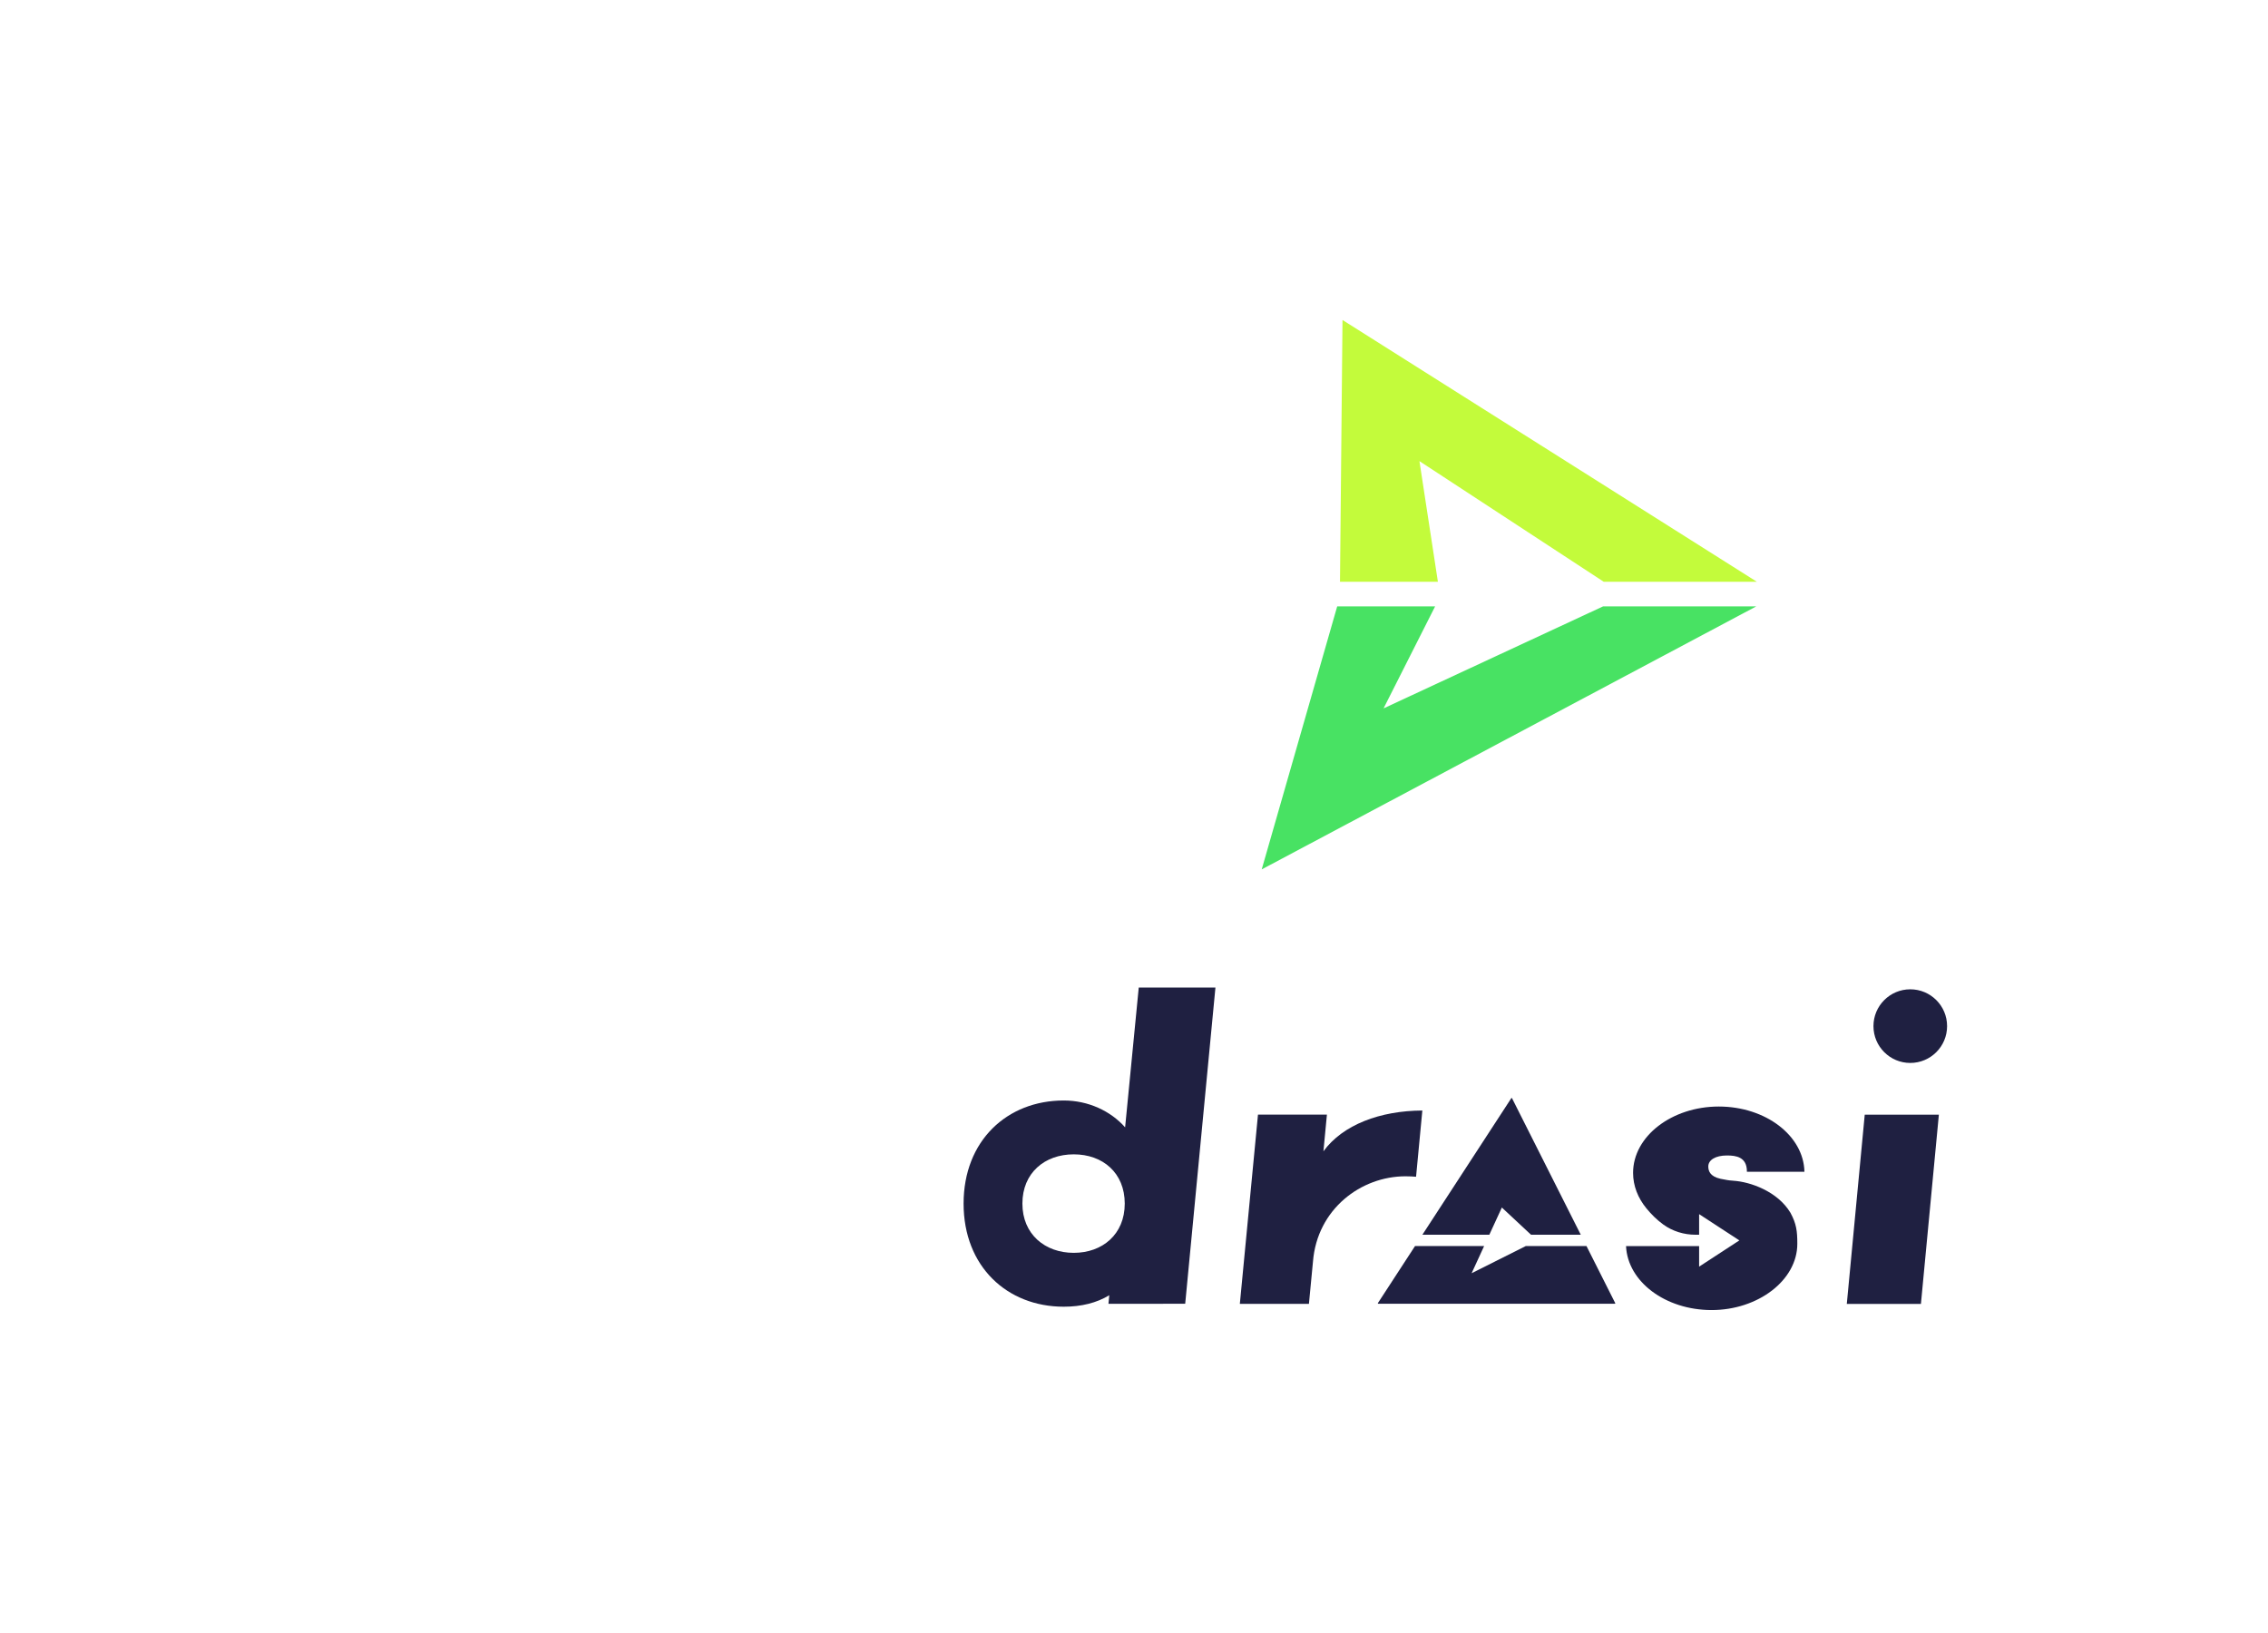
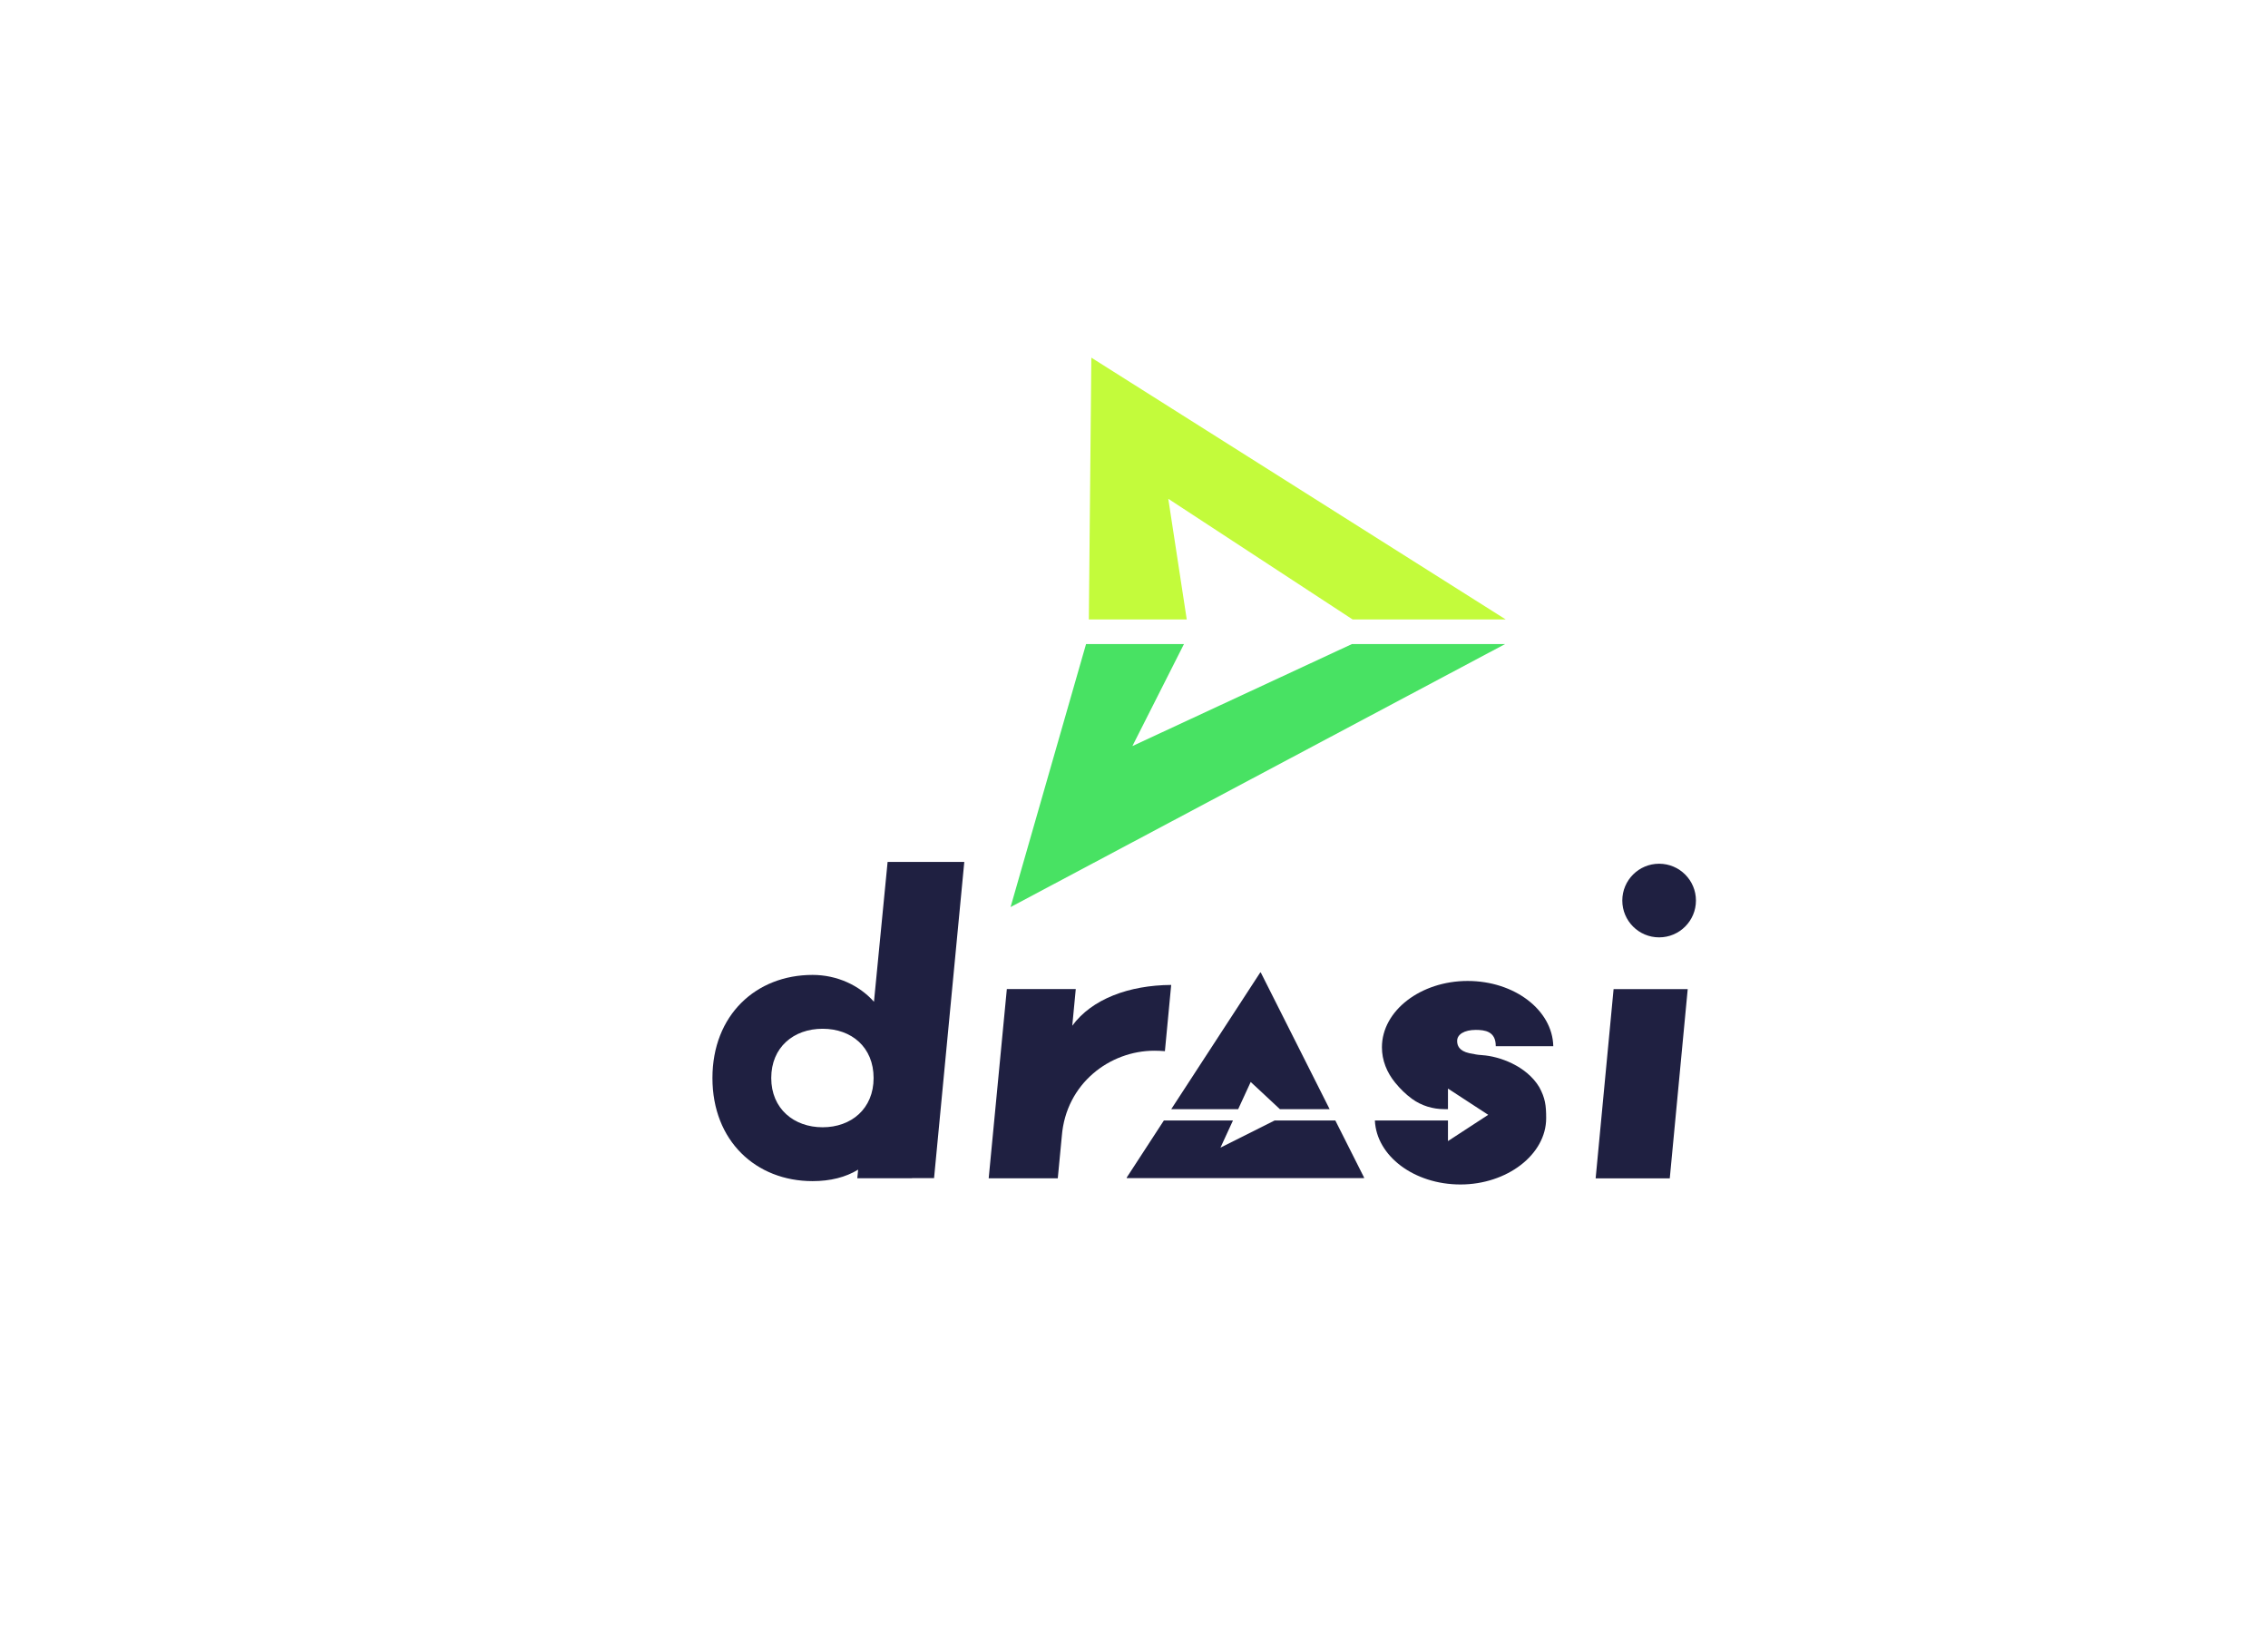
<svg xmlns="http://www.w3.org/2000/svg" id="Layer_1" viewBox="0 0 1806.09 1300">
  <defs>
    <style>
      .cls-1 {
        fill: #1f2041;
      }

      .cls-2 {
        fill: #c3fb3b;
      }

      .cls-3 {
        fill: #48e263;
      }
    </style>
  </defs>
-   <g transform="translate(750, 0)">
+   <g transform="translate(550,30)">
    <polygon class="cls-2" points="395.05 463.28 380.35 367.2 527.12 463.28 649.07 463.28 319.08 254.81 317.08 463.28 395.05 463.28" />
    <polygon class="cls-3" points="526.58 482.88 351.77 564.1 392.83 482.88 314.86 482.88 254.75 692.31 648.56 482.88 526.58 482.88" />
  </g>
-   <g transform="translate(0, 450)">
+   <g transform="translate(-200, 350)">
    <path class="cls-1" d="M1529.7,588.35h-59.03s0,0,0,0l14.29-150.7s0,0,0,0h59.03s0,0,0,0l-14.29,150.7s0,0,0,0Z" />
    <path class="cls-1" d="M1132.67,434.32c-33.74.21-63.29,11.29-78.78,32.48l2.78-29.2s0,0,0,0h-54.89s-14.45,150.68-14.45,150.68c0,0,0,0,0,0h55.02s0,0,0,0l3.23-33.75c3.38-41.81,38.28-67.83,73.65-67.83,2.96,0,5.62.15,8.43.36l5-52.73Z" />
    <circle class="cls-1" cx="1521.22" cy="367.12" r="29.32" />
    <path class="cls-1" d="M967.89,336.38h-61.06l-10.86,111.34c-11.56-13.04-29.33-21.38-48.9-21.38-45.05,0-79.73,32.01-79.73,82.11s34.68,82.1,79.73,82.1c14.15,0,26.31-3.06,36.29-9.14l-.66,6.84h43.58v-.07h17.54l24.08-251.79ZM814.17,508.44c0-24.48,17.78-39.22,40.9-39.22s40.61,14.74,40.61,39.22-17.78,39.22-40.61,39.22-40.9-14.74-40.9-39.22Z" />
    <g>
      <path class="cls-1" d="M1186.01,533.23l9.97-21.65,23.23,21.65h39.61l-54.78-108.77c-.11-.2-.4-.2-.51,0l-70.82,108.77h53.3Z" />
      <path class="cls-1" d="M1215.04,542.25l-43.14,21.64,9.96-21.64h-55.02l-29.61,45.48c-.11.2.03.44.26.44h188.53c.23,0,.37-.25.26-.44l-22.91-45.48h-48.32Z" />
    </g>
    <path class="cls-1" d="M1380.34,490.22c-2.25-.14-3.78-.32-4.78-.51-1.63-.24-3.42-.58-5.41-1.01-8.57-1.89-9.77-6.44-9.77-9.85,0-5.11,5.66-8.73,14.86-8.73,7.17,0,15.88,1.15,15.88,12.72,0,.08,0,.16,0,.25h45.81c-.61-28.76-30.9-51.94-68.21-51.94s-68.24,23.65-68.24,52.81c0,10.37,3.88,20.04,10.56,28.2,4.02,4.92,8.44,9.27,13.43,12.9,7.46,5.42,16.53,8.18,25.75,8.18h2.85v-16.4l32.05,20.91-32.05,20.91v-16.39h-58.2c1.27,28.3,31.28,50.95,68.16,50.95s68.24-23.65,68.24-52.81c0-10.06-.74-16-5.51-24.73-10.3-17.08-32.04-24.6-45.41-25.44Z" />
  </g>
</svg>
